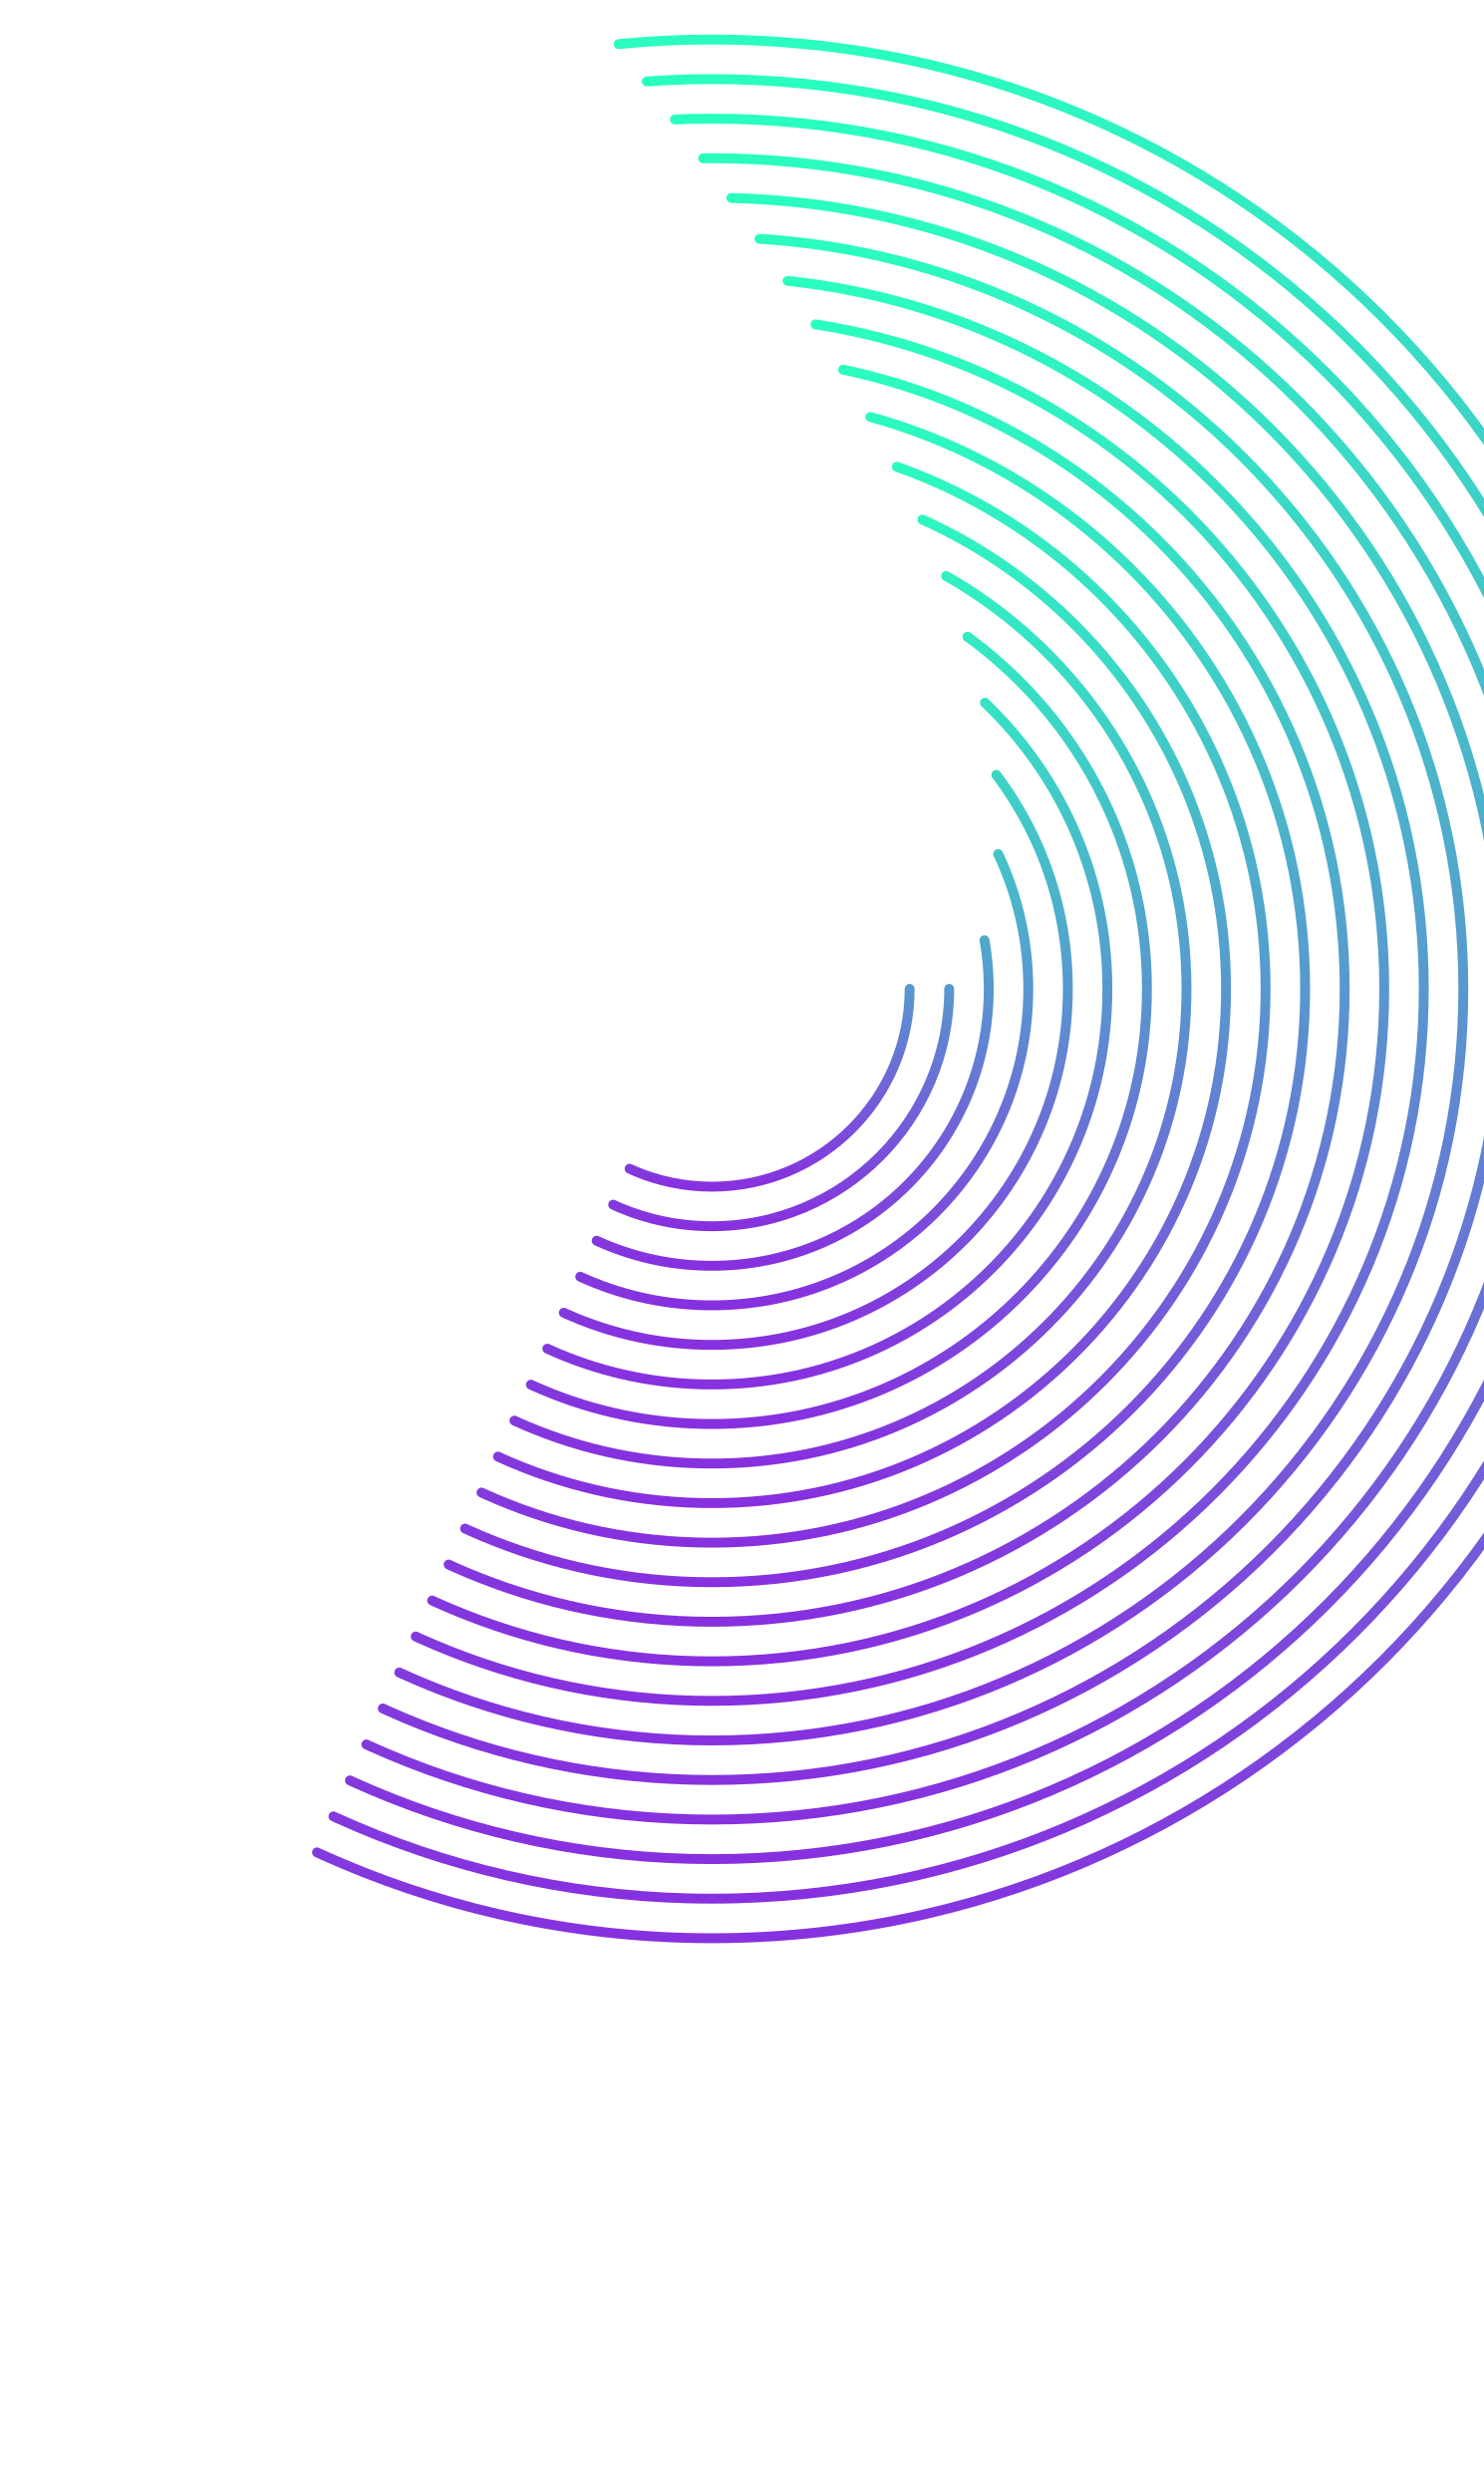
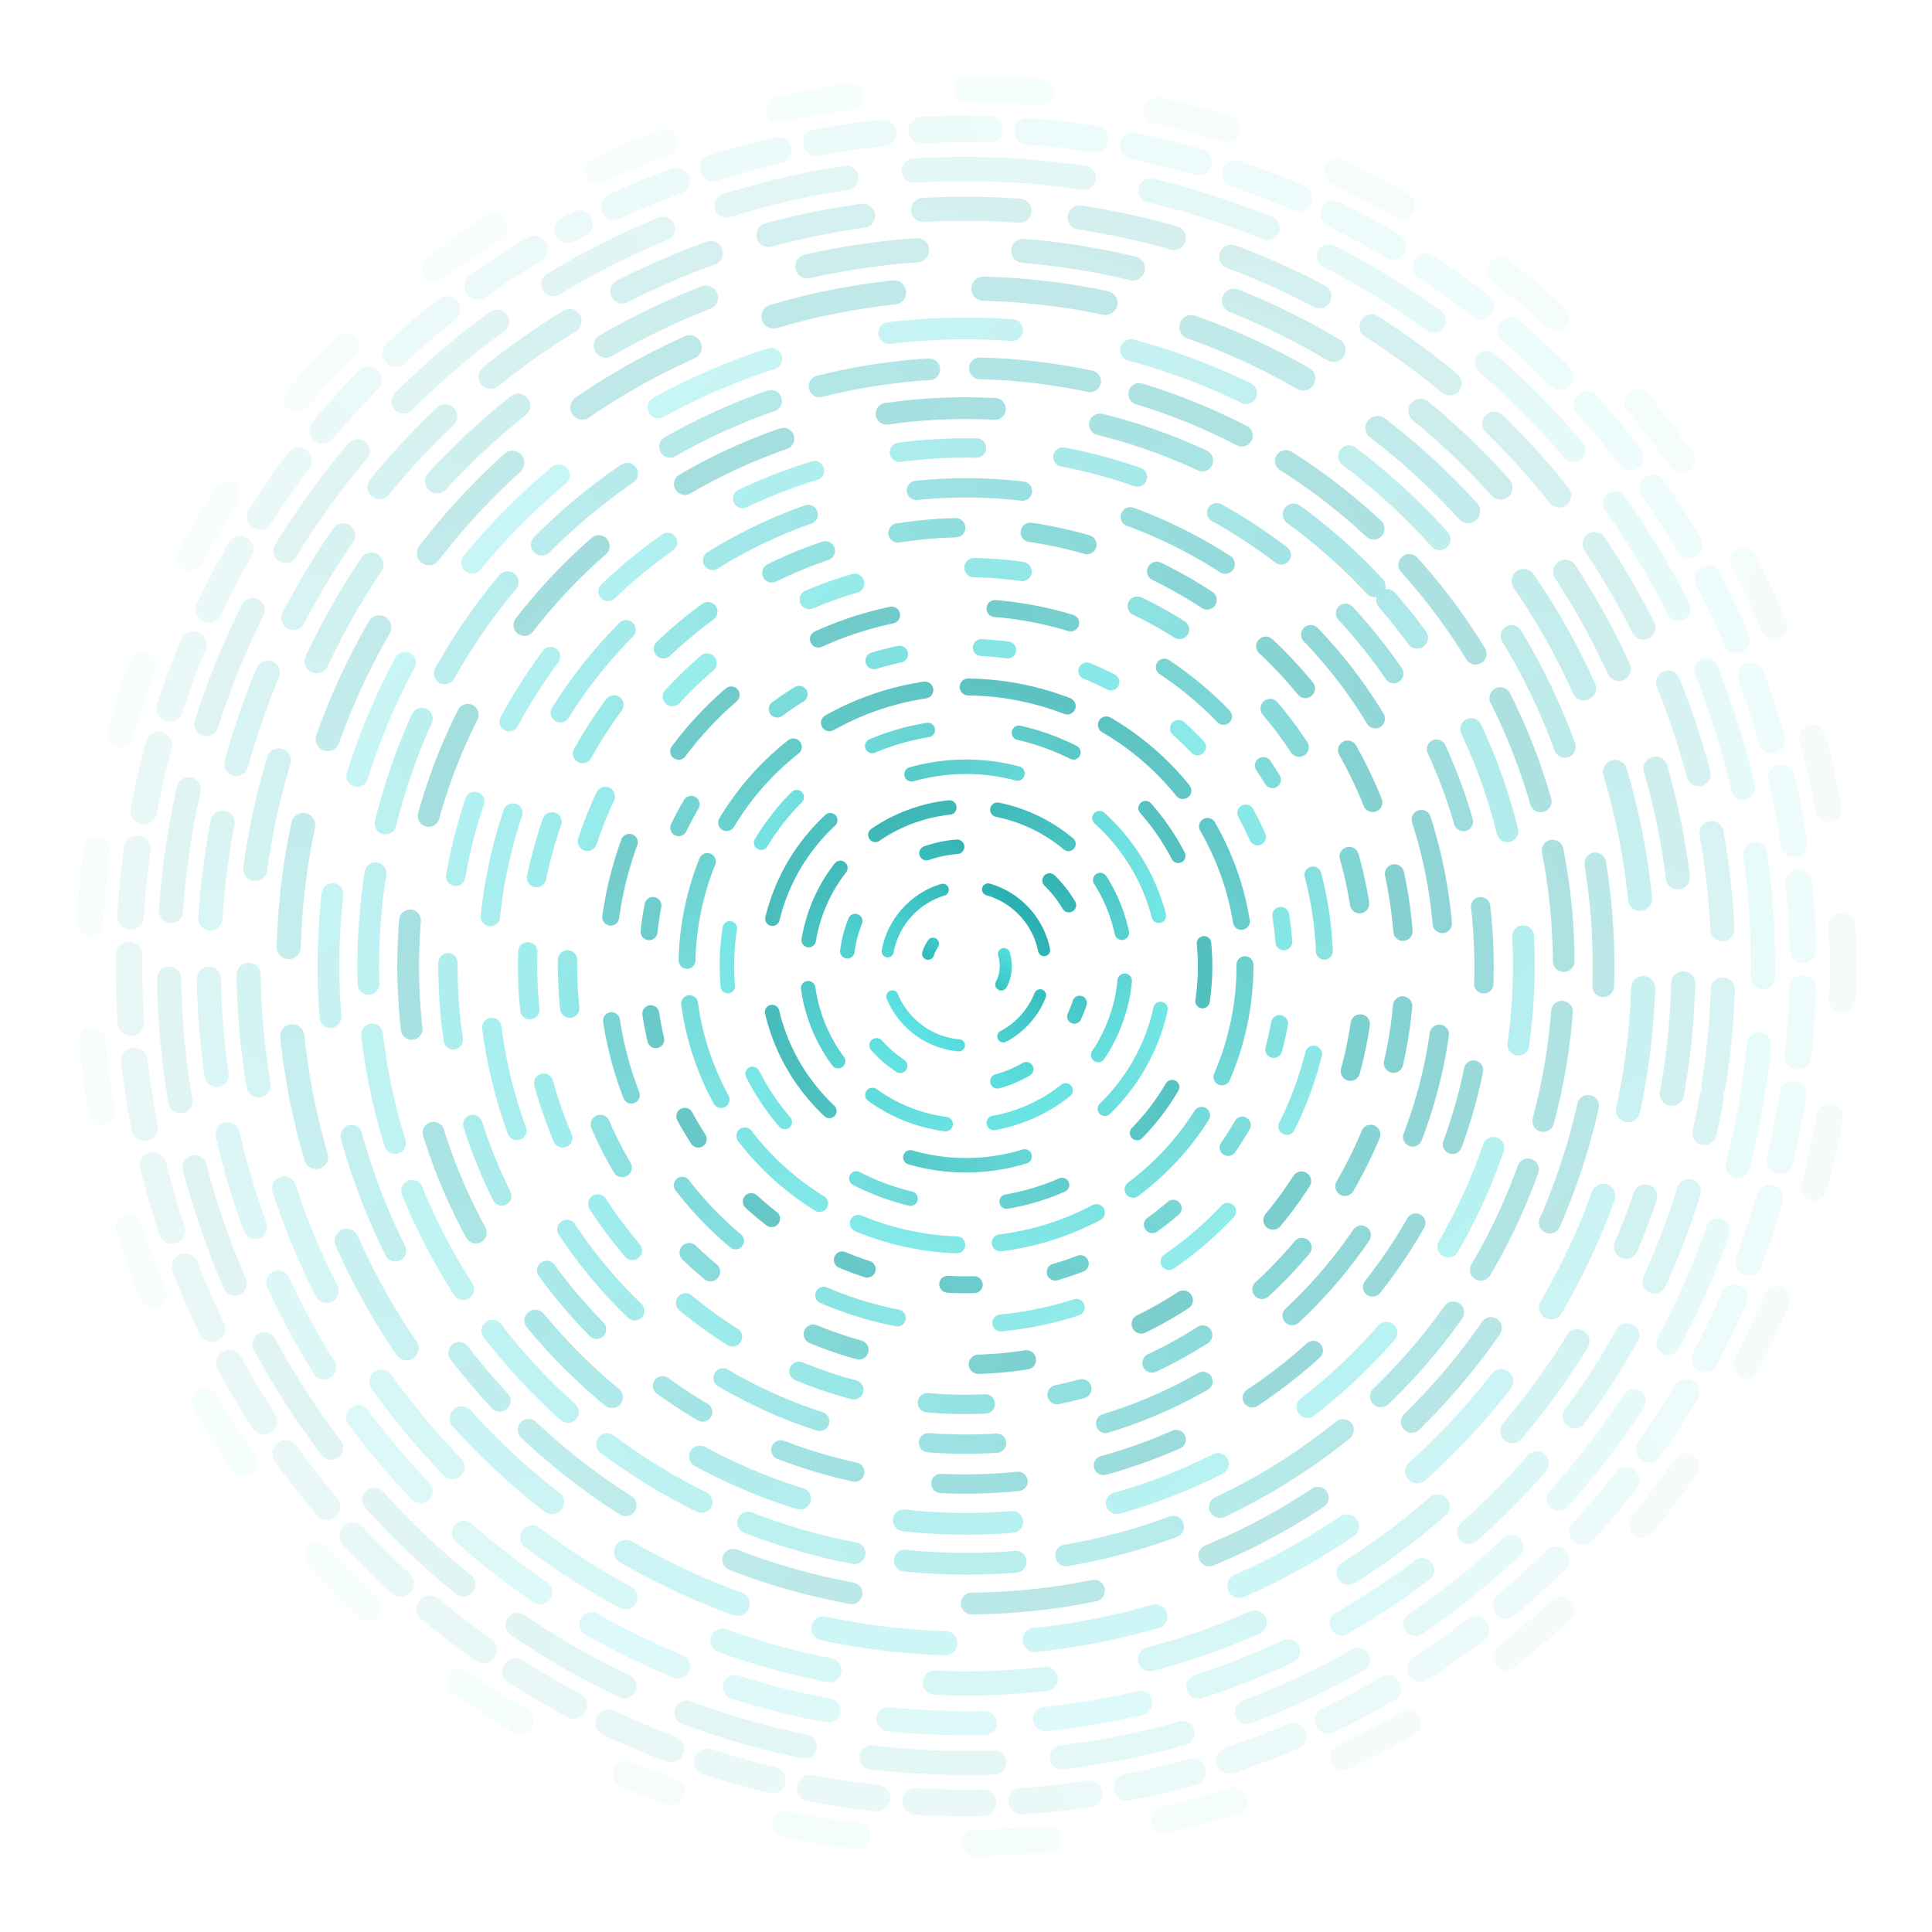
- <svg xmlns="http://www.w3.org/2000/svg" version="1.1" viewBox="140 0 750 1260">
+ <svg xmlns="http://www.w3.org/2000/svg" version="1.1" viewBox="0 0 800 800">
  <defs>
-     <linearGradient id="cccoil-grad" x1="50%" y1="0%" x2="50%" y2="100%">
-       <stop stop-color="hsl(162, 100%, 58%)" stop-opacity="1" offset="0%" />
-       <stop stop-color="hsl(270, 73%, 53%)" stop-opacity="1" offset="100%" />
+     <linearGradient x1="50%" y1="0%" x2="50%" y2="100%" id="vvvortex-grad">
+       <stop stop-color="hsl(180, 69%, 40%)" stop-opacity="1" offset="0%" />
+       <stop stop-color="hsl(180, 69%, 60%)" stop-opacity="1" offset="100%" />
    </linearGradient>
  </defs>
-   <circle r="480" cx="500" cy="500" stroke="url(#cccoil-grad)" stroke-width="5" stroke-linecap="round" fill="none" stroke-dasharray="960 1255">
-     <animateTransform attributeName="transform" attributeType="XML" type="rotate" from="50 500 500" to="410 500 500" dur="60s" repeatCount="indefinite" />
-   </circle>
-   <circle r="460" cx="500" cy="500" stroke="url(#cccoil-grad)" stroke-width="5" stroke-linecap="round" fill="none" stroke-dasharray="920 1215">
-     <animateTransform attributeName="transform" attributeType="XML" type="rotate" from="100 500 500" to="460 500 500" dur="50s" repeatCount="indefinite" />
-   </circle>
-   <circle r="440" cx="500" cy="500" stroke="url(#cccoil-grad)" stroke-width="5" stroke-linecap="round" fill="none" stroke-dasharray="880 1175">
-     <animateTransform attributeName="transform" attributeType="XML" type="rotate" from="150 500 500" to="510 500 500" dur="56s" repeatCount="indefinite" />
-   </circle>
-   <circle r="420" cx="500" cy="500" stroke="url(#cccoil-grad)" stroke-width="5" stroke-linecap="round" fill="none" stroke-dasharray="840 1135">
-     <animateTransform attributeName="transform" attributeType="XML" type="rotate" from="200 500 500" to="560 500 500" dur="44s" repeatCount="indefinite" />
-   </circle>
-   <circle r="400" cx="500" cy="500" stroke="url(#cccoil-grad)" stroke-width="5" stroke-linecap="round" fill="none" stroke-dasharray="800 1095">
-     <animateTransform attributeName="transform" attributeType="XML" type="rotate" from="250 500 500" to="610 500 500" dur="46s" repeatCount="indefinite" />
-   </circle>
-   <circle r="380" cx="500" cy="500" stroke="url(#cccoil-grad)" stroke-width="5" stroke-linecap="round" fill="none" stroke-dasharray="760 1055">
-     <animateTransform attributeName="transform" attributeType="XML" type="rotate" from="300 500 500" to="660 500 500" dur="52s" repeatCount="indefinite" />
-   </circle>
-   <circle r="360" cx="500" cy="500" stroke="url(#cccoil-grad)" stroke-width="5" stroke-linecap="round" fill="none" stroke-dasharray="720 1015">
-     <animateTransform attributeName="transform" attributeType="XML" type="rotate" from="350 500 500" to="710 500 500" dur="64s" repeatCount="indefinite" />
-   </circle>
-   <circle r="340" cx="500" cy="500" stroke="url(#cccoil-grad)" stroke-width="5" stroke-linecap="round" fill="none" stroke-dasharray="680 975">
-     <animateTransform attributeName="transform" attributeType="XML" type="rotate" from="400 500 500" to="760 500 500" dur="48s" repeatCount="indefinite" />
-   </circle>
-   <circle r="320" cx="500" cy="500" stroke="url(#cccoil-grad)" stroke-width="5" stroke-linecap="round" fill="none" stroke-dasharray="640 935">
-     <animateTransform attributeName="transform" attributeType="XML" type="rotate" from="450 500 500" to="810 500 500" dur="44s" repeatCount="indefinite" />
-   </circle>
-   <circle r="300" cx="500" cy="500" stroke="url(#cccoil-grad)" stroke-width="5" stroke-linecap="round" fill="none" stroke-dasharray="600 895">
-     <animateTransform attributeName="transform" attributeType="XML" type="rotate" from="500 500 500" to="860 500 500" dur="46s" repeatCount="indefinite" />
-   </circle>
-   <circle r="280" cx="500" cy="500" stroke="url(#cccoil-grad)" stroke-width="5" stroke-linecap="round" fill="none" stroke-dasharray="560 855">
-     <animateTransform attributeName="transform" attributeType="XML" type="rotate" from="550 500 500" to="910 500 500" dur="46s" repeatCount="indefinite" />
-   </circle>
-   <circle r="260" cx="500" cy="500" stroke="url(#cccoil-grad)" stroke-width="5" stroke-linecap="round" fill="none" stroke-dasharray="520 815">
-     <animateTransform attributeName="transform" attributeType="XML" type="rotate" from="600 500 500" to="960 500 500" dur="42.4s" repeatCount="indefinite" />
-   </circle>
-   <circle r="240" cx="500" cy="500" stroke="url(#cccoil-grad)" stroke-width="5" stroke-linecap="round" fill="none" stroke-dasharray="480 775">
-     <animateTransform attributeName="transform" attributeType="XML" type="rotate" from="650 500 500" to="1010 500 500" dur="40.8s" repeatCount="indefinite" />
-   </circle>
-   <circle r="220" cx="500" cy="500" stroke="url(#cccoil-grad)" stroke-width="5" stroke-linecap="round" fill="none" stroke-dasharray="440 735">
-     <animateTransform attributeName="transform" attributeType="XML" type="rotate" from="700 500 500" to="1060 500 500" dur="52s" repeatCount="indefinite" />
-   </circle>
-   <circle r="200" cx="500" cy="500" stroke="url(#cccoil-grad)" stroke-width="5" stroke-linecap="round" fill="none" stroke-dasharray="400 695">
-     <animateTransform attributeName="transform" attributeType="XML" type="rotate" from="750 500 500" to="1110 500 500" dur="56s" repeatCount="indefinite" />
-   </circle>
-   <circle r="180" cx="500" cy="500" stroke="url(#cccoil-grad)" stroke-width="5" stroke-linecap="round" fill="none" stroke-dasharray="360 655">
-     <animateTransform attributeName="transform" attributeType="XML" type="rotate" from="800 500 500" to="1160 500 500" dur="42s" repeatCount="indefinite" />
-   </circle>
-   <circle r="160" cx="500" cy="500" stroke="url(#cccoil-grad)" stroke-width="5" stroke-linecap="round" fill="none" stroke-dasharray="320 615">
-     <animateTransform attributeName="transform" attributeType="XML" type="rotate" from="850 500 500" to="1210 500 500" dur="34.4s" repeatCount="indefinite" />
-   </circle>
-   <circle r="140" cx="500" cy="500" stroke="url(#cccoil-grad)" stroke-width="5" stroke-linecap="round" fill="none" stroke-dasharray="280 575">
-     <animateTransform attributeName="transform" attributeType="XML" type="rotate" from="900 500 500" to="1260 500 500" dur="32.8s" repeatCount="indefinite" />
-   </circle>
-   <circle r="120" cx="500" cy="500" stroke="url(#cccoil-grad)" stroke-width="5" stroke-linecap="round" fill="none" stroke-dasharray="240 535">
-     <animateTransform attributeName="transform" attributeType="XML" type="rotate" from="950 500 500" to="1310 500 500" dur="31.2s" repeatCount="indefinite" />
-   </circle>
-   <circle r="100" cx="500" cy="500" stroke="url(#cccoil-grad)" stroke-width="5" stroke-linecap="round" fill="none" stroke-dasharray="200 495">
-     <animateTransform attributeName="transform" attributeType="XML" type="rotate" from="1000 500 500" to="1360 500 500" dur="29.6s" repeatCount="indefinite" />
-   </circle>
+   <g stroke="url(#vvvortex-grad)" fill="none" stroke-linecap="round">
+     <circle r="363" cx="400" cy="400" stroke-width="11" stroke-dasharray="30 49" stroke-dashoffset="25" transform="rotate(112, 400, 400)" opacity="0.05" />
+     <circle r="346.5" cx="400" cy="400" stroke-width="11" stroke-dasharray="28 16" stroke-dashoffset="25" transform="rotate(242, 400, 400)" opacity="0.10" />
+     <circle r="330" cx="400" cy="400" stroke-width="10" stroke-dasharray="51 28" stroke-dashoffset="25" transform="rotate(274, 400, 400)" opacity="0.14" />
+     <circle r="313.5" cx="400" cy="400" stroke-width="10" stroke-dasharray="40 25" stroke-dashoffset="25" transform="rotate(10, 400, 400)" opacity="0.19" />
+     <circle r="297" cx="400" cy="400" stroke-width="10" stroke-dasharray="46 44" stroke-dashoffset="25" transform="rotate(19, 400, 400)" opacity="0.23" />
+     <circle r="280.5" cx="400" cy="400" stroke-width="10" stroke-dasharray="51 37" stroke-dashoffset="25" transform="rotate(349, 400, 400)" opacity="0.28" />
+     <circle r="264" cx="400" cy="400" stroke-width="9" stroke-dasharray="51 50" stroke-dashoffset="25" transform="rotate(137, 400, 400)" opacity="0.32" />
+     <circle r="247.5" cx="400" cy="400" stroke-width="9" stroke-dasharray="46 21" stroke-dashoffset="25" transform="rotate(60, 400, 400)" opacity="0.37" />
+     <circle r="231" cx="400" cy="400" stroke-width="9" stroke-dasharray="45 44" stroke-dashoffset="25" transform="rotate(319, 400, 400)" opacity="0.41" />
+     <circle r="214.5" cx="400" cy="400" stroke-width="8" stroke-dasharray="32 36" stroke-dashoffset="25" transform="rotate(124, 400, 400)" opacity="0.46" />
+     <circle r="198" cx="400" cy="400" stroke-width="8" stroke-dasharray="44 46" stroke-dashoffset="25" transform="rotate(89, 400, 400)" opacity="0.50" />
+     <circle r="181.5" cx="400" cy="400" stroke-width="8" stroke-dasharray="24 31" stroke-dashoffset="25" transform="rotate(78, 400, 400)" opacity="0.55" />
+     <circle r="165" cx="400" cy="400" stroke-width="8" stroke-dasharray="20 50" stroke-dashoffset="25" transform="rotate(134, 400, 400)" opacity="0.59" />
+     <circle r="148.5" cx="400" cy="400" stroke-width="7" stroke-dasharray="32 43" stroke-dashoffset="25" transform="rotate(326, 400, 400)" opacity="0.64" />
+     <circle r="132" cx="400" cy="400" stroke-width="7" stroke-dasharray="11 34" stroke-dashoffset="25" transform="rotate(225, 400, 400)" opacity="0.68" />
+     <circle r="115.5" cx="400" cy="400" stroke-width="7" stroke-dasharray="42 18" stroke-dashoffset="25" transform="rotate(15, 400, 400)" opacity="0.73" />
+     <circle r="99" cx="400" cy="400" stroke-width="6" stroke-dasharray="24 38" stroke-dashoffset="25" transform="rotate(82, 400, 400)" opacity="0.77" />
+     <circle r="82.5" cx="400" cy="400" stroke-width="6" stroke-dasharray="48 39" stroke-dashoffset="25" transform="rotate(269, 400, 400)" opacity="0.82" />
+     <circle r="66" cx="400" cy="400" stroke-width="6" stroke-dasharray="33 20" stroke-dashoffset="25" transform="rotate(341, 400, 400)" opacity="0.86" />
+     <circle r="49.5" cx="400" cy="400" stroke-width="6" stroke-dasharray="13 42" stroke-dashoffset="25" transform="rotate(25, 400, 400)" opacity="0.91" />
+     <circle r="33" cx="400" cy="400" stroke-width="5" stroke-dasharray="36 19" stroke-dashoffset="25" transform="rotate(43, 400, 400)" opacity="0.95" />
+     <circle r="16.5" cx="400" cy="400" stroke-width="5" stroke-dasharray="13 49" stroke-dashoffset="25" transform="rotate(214, 400, 400)" opacity="1.00" />
+   </g>
</svg>
